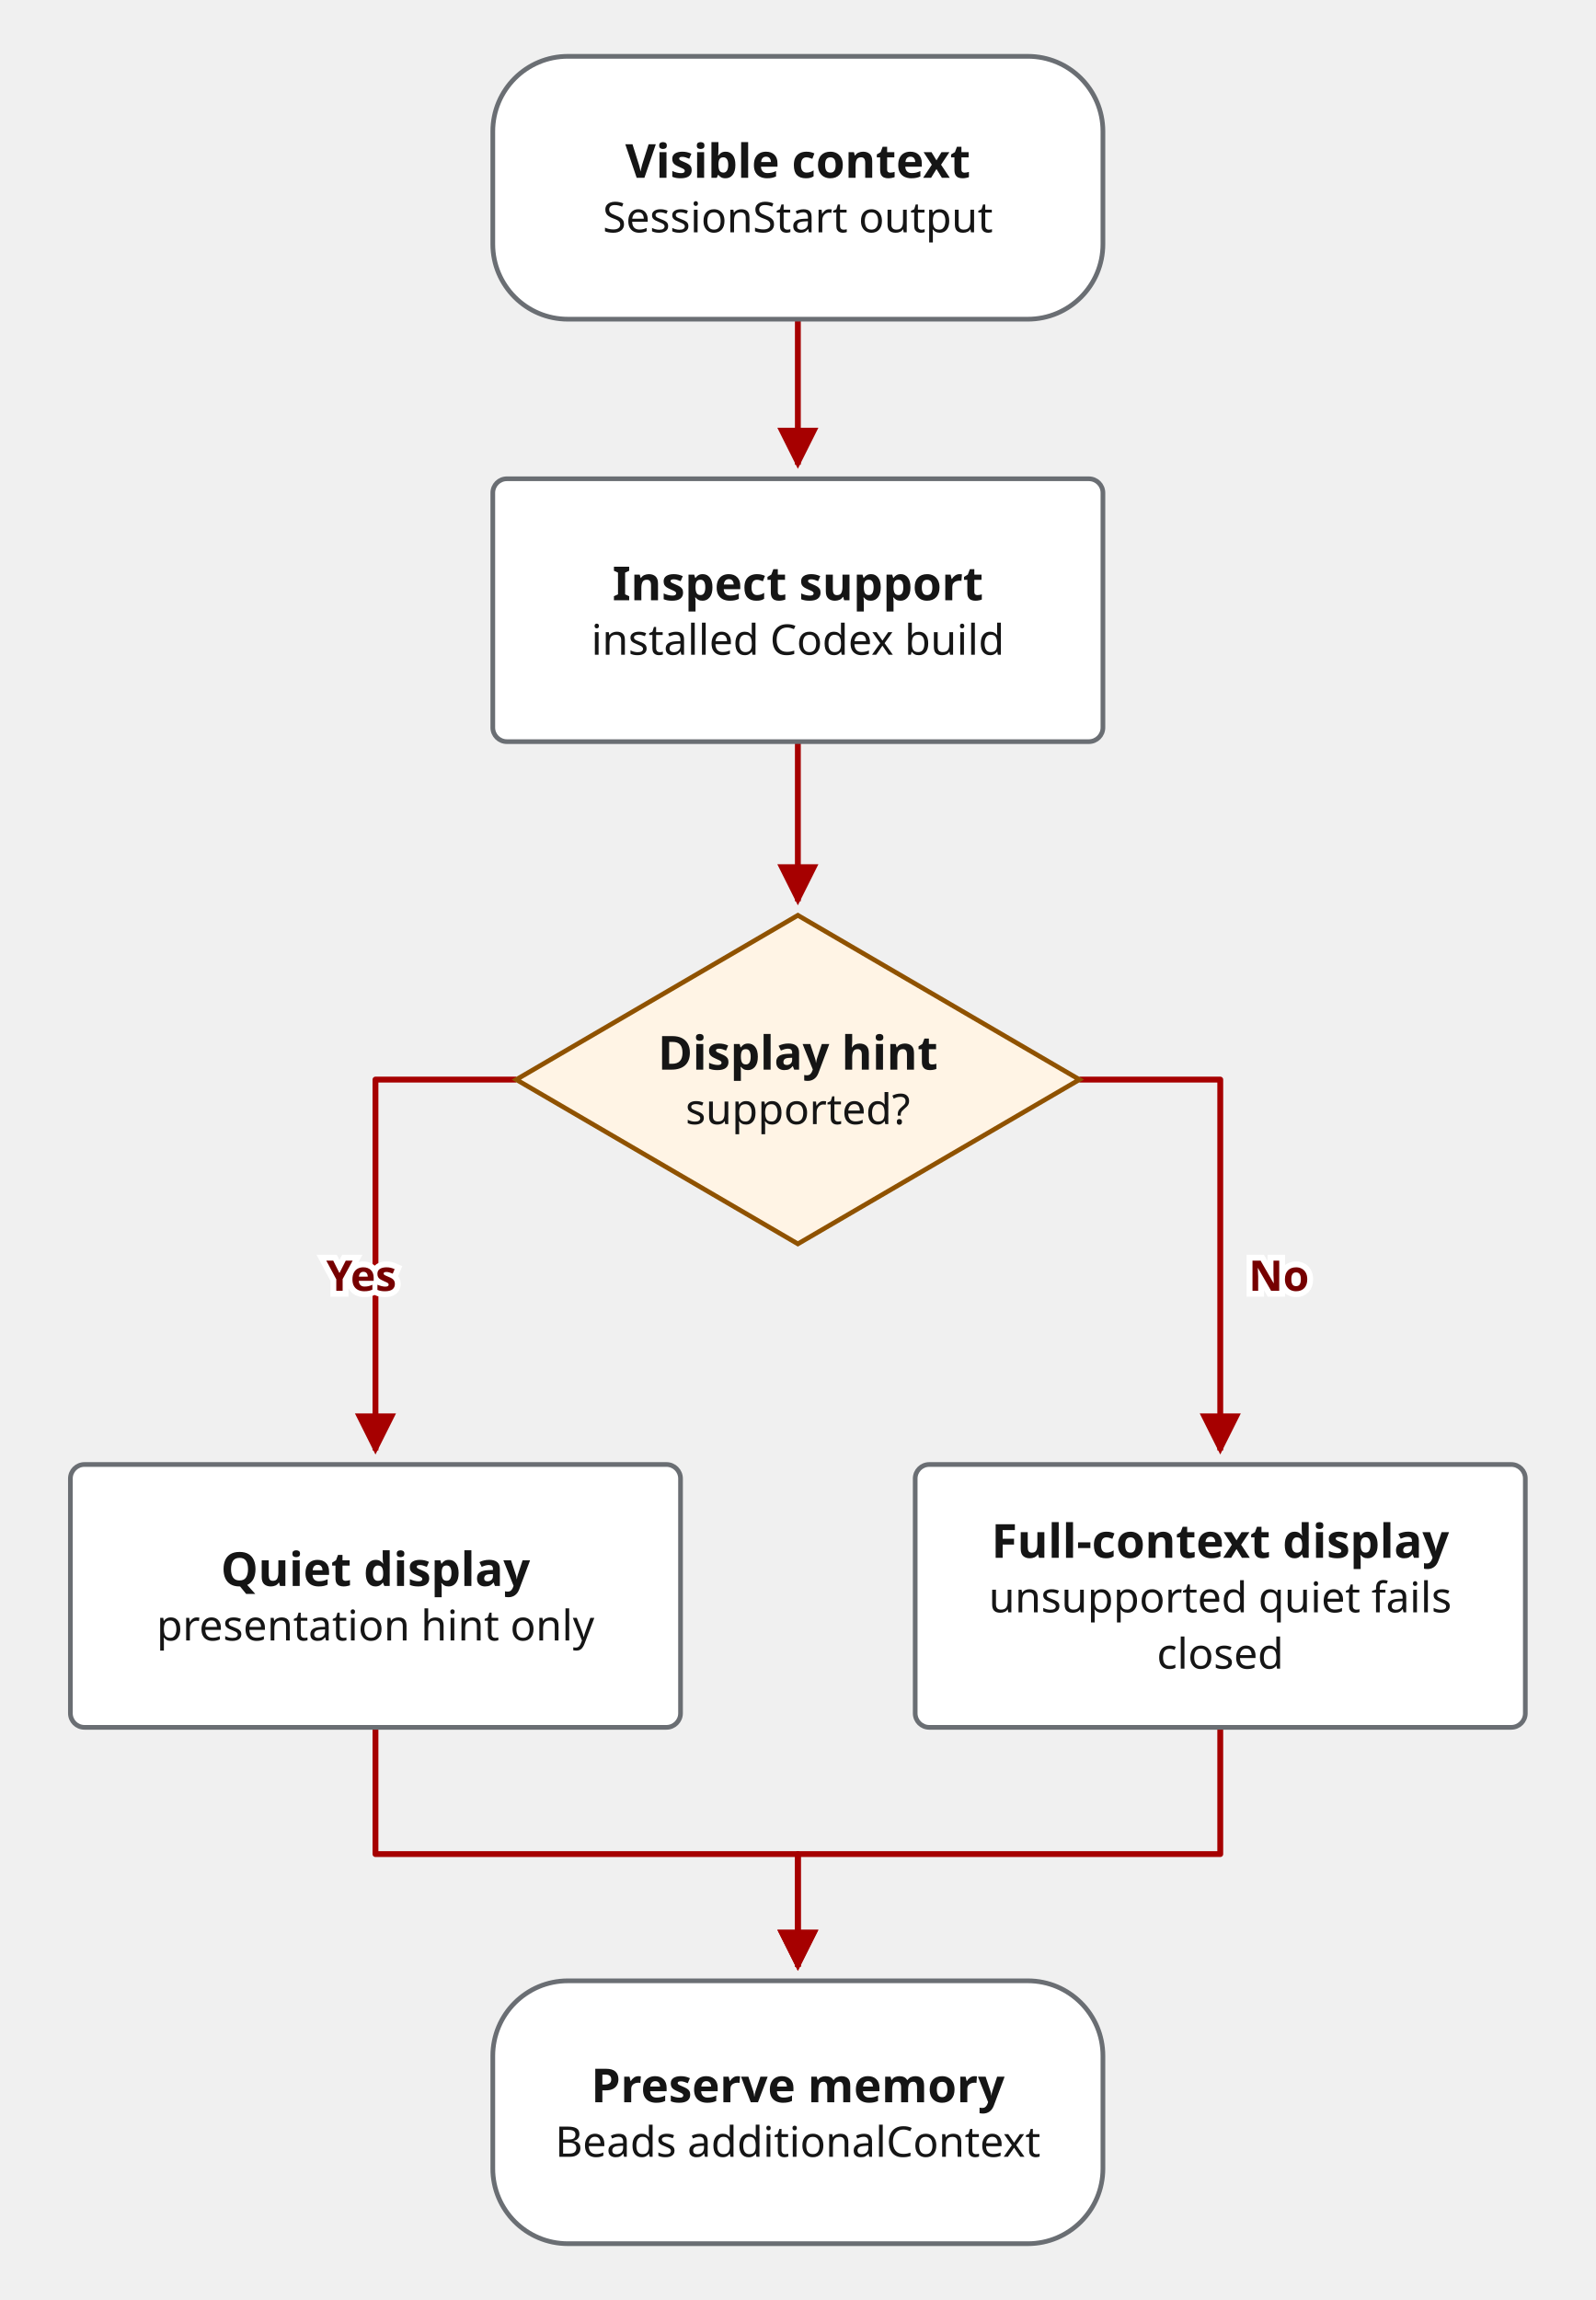
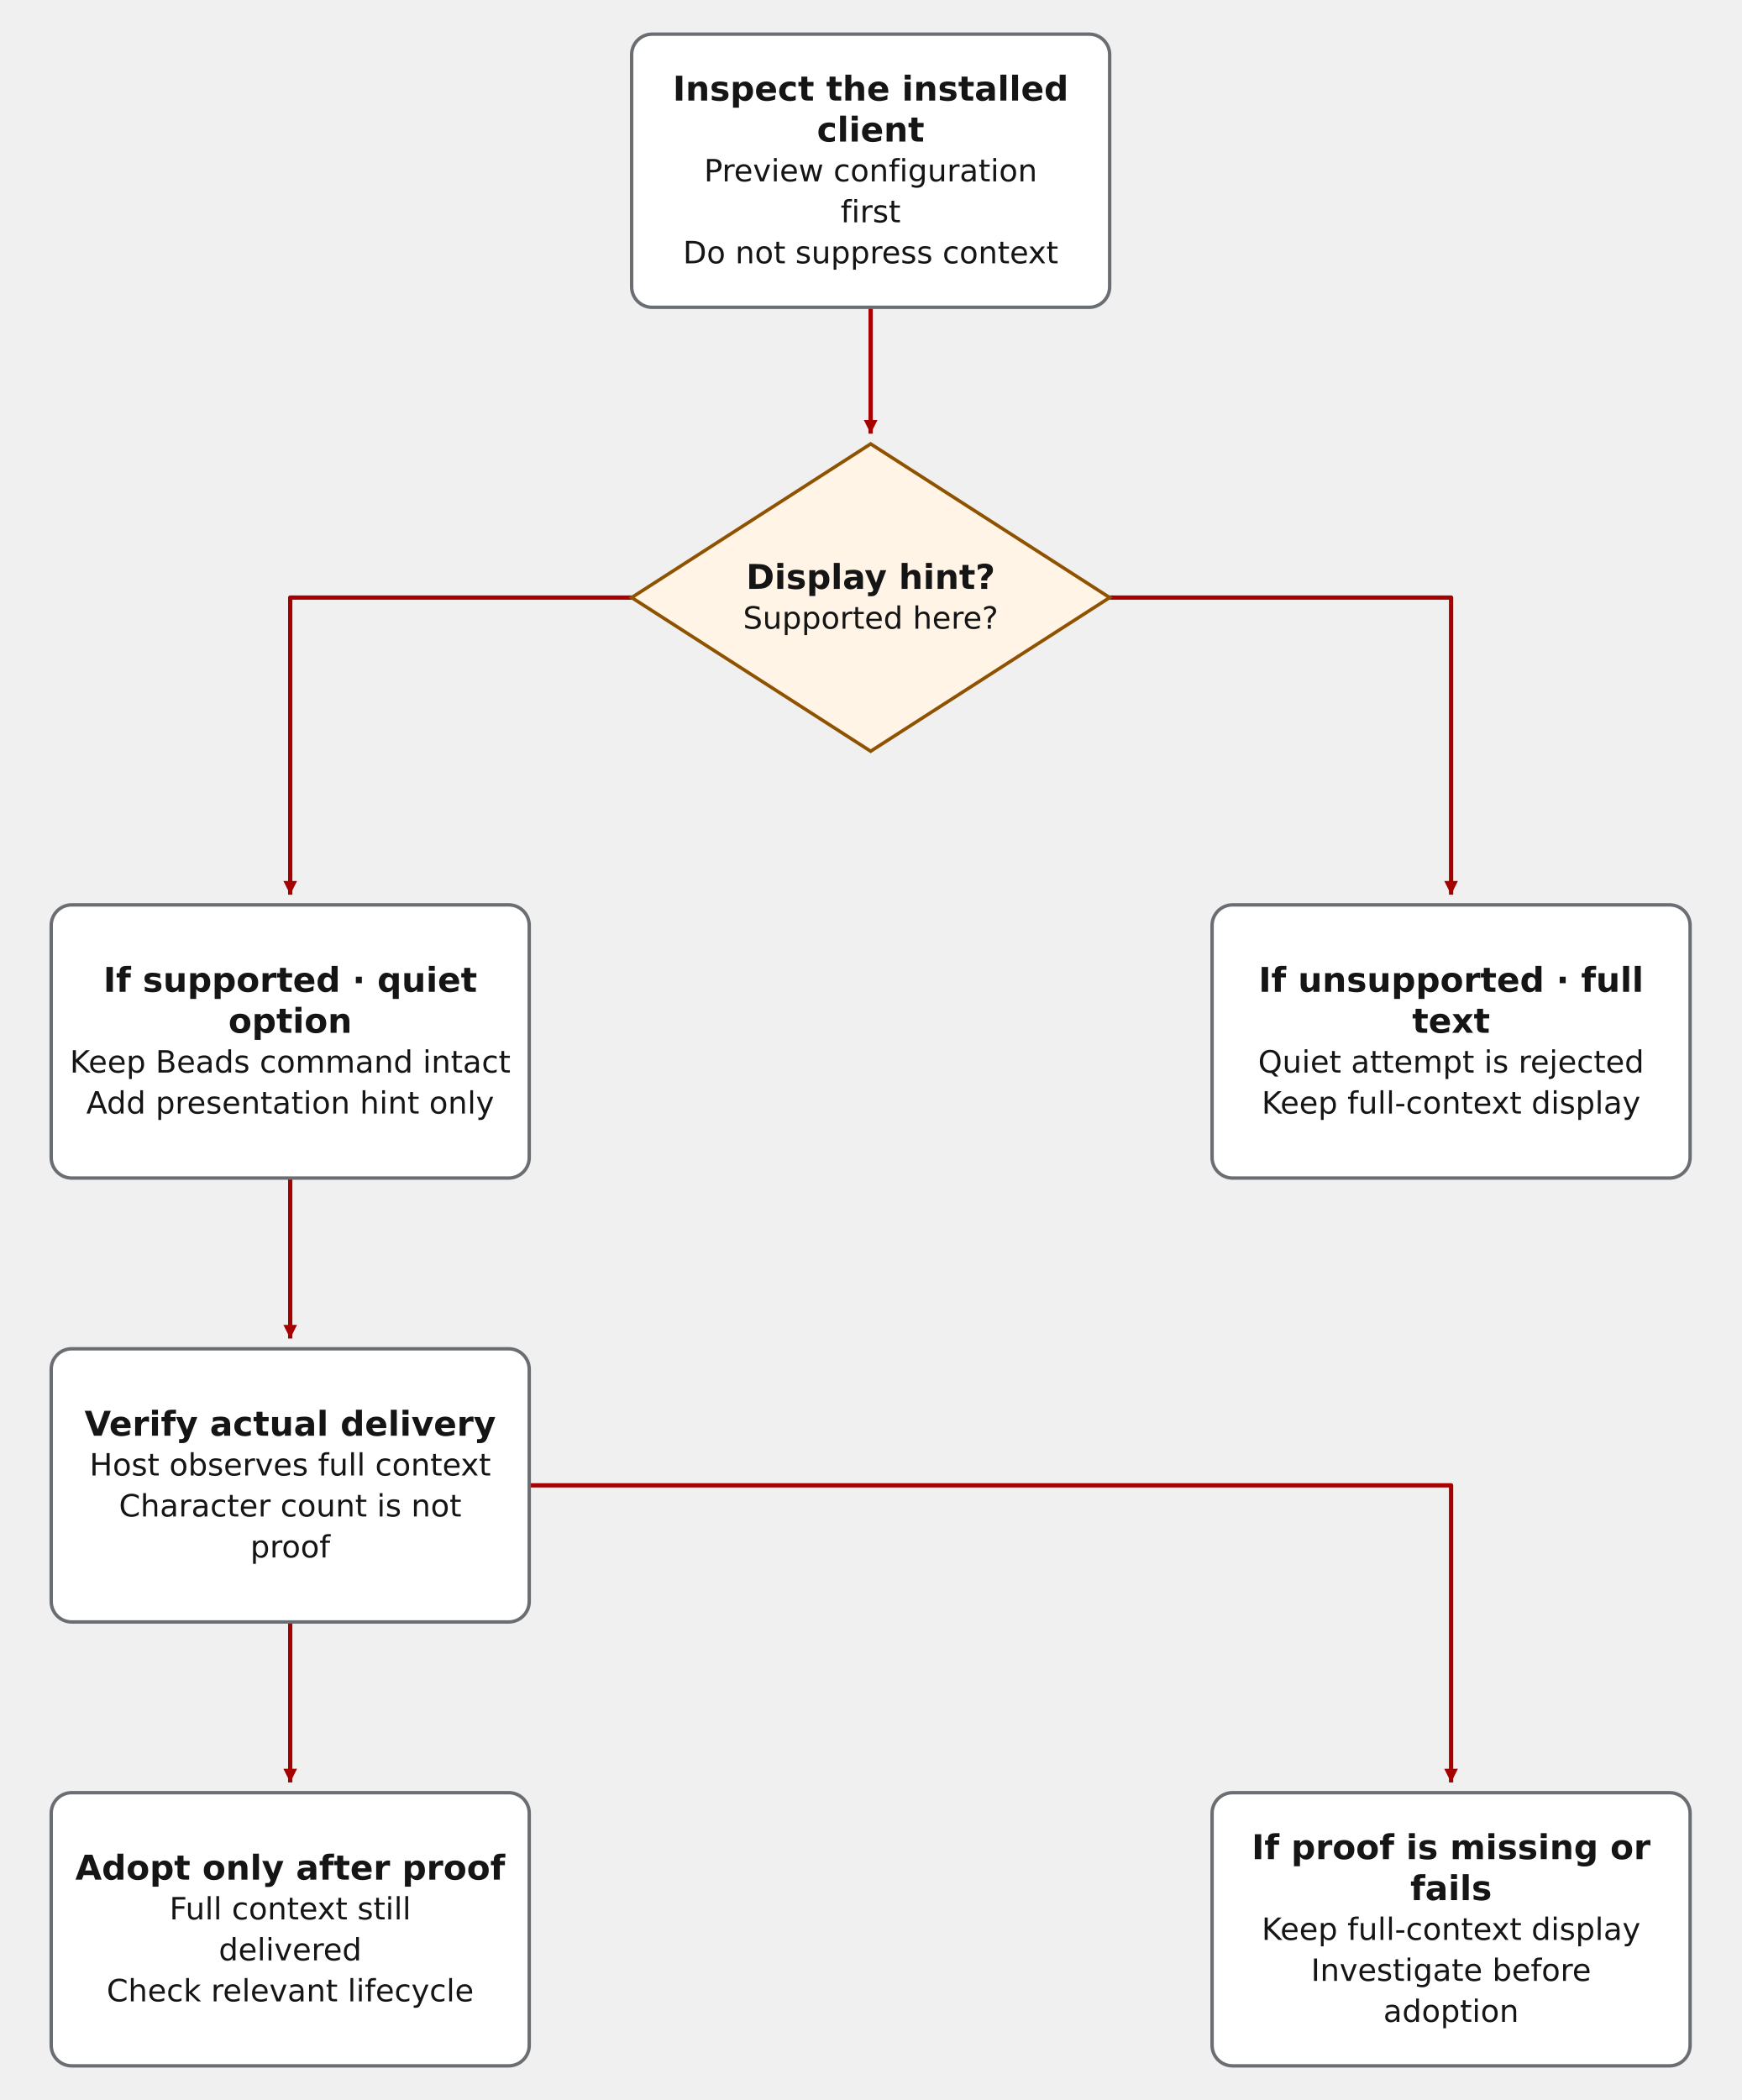
- <svg xmlns="http://www.w3.org/2000/svg" width="680" height="980" viewBox="0 0 680 980" role="img" aria-labelledby="title desc" font-family="system-ui, sans-serif" fill="#151515">
+ <svg xmlns="http://www.w3.org/2000/svg" width="1020" height="1230" viewBox="0 0 1020 1230" role="img" aria-labelledby="title desc" font-family="DejaVu Sans, sans-serif" fill="#151515">
+   <style id="diagram-theme">
+   /* Inherited color-scheme also follows an explicit page selection. */
+   @media (prefers-color-scheme: dark) {
+     [fill="#151515"] { fill: #edf2f9; }
+     [stroke="#151515"] { stroke: #edf2f9; }
+     [fill="#fff"] { fill: #1b2d44; }
+     [stroke="#fff"] { stroke: #111923; }
+     [fill="#6a6e73"] { fill: #8b9db4; }
+     [stroke="#6a6e73"] { stroke: #8b9db4; }
+     [fill="#fff4e5"] { fill: #332a1c; }
+     [stroke="#fff4e5"] { stroke: #332a1c; }
+     [fill="#8f5200"] { fill: #efb46f; }
+     [stroke="#8f5200"] { stroke: #efb46f; }
+     [fill="#a60000"] { fill: #ff8795; }
+     [stroke="#a60000"] { stroke: #ff8795; }
+     [fill="#760000"] { fill: #ffb1ba; }
+     [stroke="#760000"] { stroke: #ffb1ba; }
+   }
+ </style>
  <defs>
-     <marker id="arrow" viewBox="0 0 10 10" refX="9" refY="5" markerWidth="7" markerHeight="7" orient="auto-start-reverse">
-       <path d="M 0 0 L 10 5 L 0 10 z" fill="#a60000" />
+     <marker id="arrow" markerUnits="userSpaceOnUse" viewBox="0 0 8 8" refX="8" refY="4" markerWidth="8" markerHeight="8" orient="auto-start-reverse">
+       <path d="M 0 0 L 8 4 L 0 8 z" fill="#a60000" />
    </marker>
  </defs>
-   <path data-from="symptom" data-to="inspect" d="M 340,136 V 198" fill="none" stroke="#a60000" stroke-width="2.5" stroke-linejoin="round" marker-end="url(#arrow)" />
-   <path data-from="inspect" data-to="support" d="M 340,316 V 384" fill="none" stroke="#a60000" stroke-width="2.5" stroke-linejoin="round" marker-end="url(#arrow)" />
-   <path data-from="support" data-to="quiet" d="M 220,460 H 160 V 618" fill="none" stroke="#a60000" stroke-width="2.5" stroke-linejoin="round" marker-end="url(#arrow)" />
-   <text x="154" y="550" text-anchor="middle" font-size="18" font-weight="600" fill="#760000" stroke="#fff" stroke-width="5" paint-order="stroke">Yes</text>
-   <path data-from="support" data-to="full" d="M 460,460 H 520 V 618" fill="none" stroke="#a60000" stroke-width="2.5" stroke-linejoin="round" marker-end="url(#arrow)" />
-   <text x="545" y="550" text-anchor="middle" font-size="18" font-weight="600" fill="#760000" stroke="#fff" stroke-width="5" paint-order="stroke">No</text>
-   <path data-from="quiet" data-to="preserve" d="M 160,736 V 790 H 340 V 838" fill="none" stroke="#a60000" stroke-width="2.5" stroke-linejoin="round" marker-end="url(#arrow)" />
-   <path data-from="full" data-to="preserve" d="M 520,736 V 790 H 340 V 838" fill="none" stroke="#a60000" stroke-width="2.5" stroke-linejoin="round" marker-end="url(#arrow)" />
-   <g data-node="symptom" data-x="340" data-y="80" data-width="260" data-height="112">
-     <rect x="210.0" y="24.0" width="260" height="112" rx="32" fill="#fff" stroke="#6a6e73" stroke-width="2" />
-     <text x="340" y="68" text-anchor="middle" dominant-baseline="central" font-size="20" font-weight="600">Visible context</text>
-     <text x="340" y="92" text-anchor="middle" dominant-baseline="central" font-size="18" font-weight="400">SessionStart output</text>
+   <path data-from="inspect" data-to="support" d="M 510,180 V 254" fill="none" stroke="#a60000" stroke-width="2.5" stroke-linejoin="round" marker-end="url(#arrow)" />
+   <path data-from="support" data-to="quiet" d="M 370,350 H 170 V 524" fill="none" stroke="#a60000" stroke-width="2.5" stroke-linejoin="round" marker-end="url(#arrow)" />
+   <path data-from="support" data-to="full" d="M 650,350 H 850 V 524" fill="none" stroke="#a60000" stroke-width="2.5" stroke-linejoin="round" marker-end="url(#arrow)" />
+   <path data-from="quiet" data-to="delivery" d="M 170,690 V 784" fill="none" stroke="#a60000" stroke-width="2.5" stroke-linejoin="round" marker-end="url(#arrow)" />
+   <path data-from="delivery" data-to="adopt" d="M 170,950 V 1044" fill="none" stroke="#a60000" stroke-width="2.5" stroke-linejoin="round" marker-end="url(#arrow)" />
+   <path data-from="delivery" data-to="fallback" d="M 310,870 H 850 V 1044" fill="none" stroke="#a60000" stroke-width="2.5" stroke-linejoin="round" marker-end="url(#arrow)" />
+   <g data-node="inspect" data-x="510" data-y="100" data-width="280" data-height="160">
+     <rect x="370.0" y="20.0" width="280" height="160" rx="12" fill="#fff" stroke="#6a6e73" stroke-width="2" />
+     <text x="510" y="52" text-anchor="middle" dominant-baseline="central" font-size="20" font-weight="600">Inspect the installed</text>
+     <text x="510" y="76" text-anchor="middle" dominant-baseline="central" font-size="20" font-weight="600">client</text>
+     <text x="510" y="100" text-anchor="middle" dominant-baseline="central" font-size="18" font-weight="400">Preview configuration</text>
+     <text x="510" y="124" text-anchor="middle" dominant-baseline="central" font-size="18" font-weight="400">first</text>
+     <text x="510" y="148" text-anchor="middle" dominant-baseline="central" font-size="18" font-weight="400">Do not suppress context</text>
  </g>
-   <g data-node="inspect" data-x="340" data-y="260" data-width="260" data-height="112">
-     <rect x="210.0" y="204.0" width="260" height="112" rx="6" fill="#fff" stroke="#6a6e73" stroke-width="2" />
-     <text x="340" y="248" text-anchor="middle" dominant-baseline="central" font-size="20" font-weight="600">Inspect support</text>
-     <text x="340" y="272" text-anchor="middle" dominant-baseline="central" font-size="18" font-weight="400">installed Codex build</text>
+   <g data-node="support" data-x="510" data-y="350" data-width="280" data-height="180">
+     <polygon points="510,260.0 650.0,350 510,440.0 370.0,350" fill="#fff4e5" stroke="#8f5200" stroke-width="2" />
+     <text x="510" y="338" text-anchor="middle" dominant-baseline="central" font-size="20" font-weight="600">Display hint?</text>
+     <text x="510" y="362" text-anchor="middle" dominant-baseline="central" font-size="18" font-weight="400">Supported here?</text>
  </g>
-   <g data-node="support" data-x="340" data-y="460" data-width="240" data-height="140">
-     <polygon points="340,390.0 460.0,460 340,530.0 220.0,460" fill="#fff4e5" stroke="#8f5200" stroke-width="2" />
-     <text x="340" y="448" text-anchor="middle" dominant-baseline="central" font-size="20" font-weight="600">Display hint</text>
-     <text x="340" y="472" text-anchor="middle" dominant-baseline="central" font-size="18" font-weight="400">supported?</text>
+   <g data-node="quiet" data-x="170" data-y="610" data-width="280" data-height="160">
+     <rect x="30.0" y="530.0" width="280" height="160" rx="12" fill="#fff" stroke="#6a6e73" stroke-width="2" />
+     <text x="170" y="574" text-anchor="middle" dominant-baseline="central" font-size="20" font-weight="600">If supported · quiet</text>
+     <text x="170" y="598" text-anchor="middle" dominant-baseline="central" font-size="20" font-weight="600">option</text>
+     <text x="170" y="622" text-anchor="middle" dominant-baseline="central" font-size="18" font-weight="400">Keep Beads command intact</text>
+     <text x="170" y="646" text-anchor="middle" dominant-baseline="central" font-size="18" font-weight="400">Add presentation hint only</text>
  </g>
-   <g data-node="quiet" data-x="160" data-y="680" data-width="260" data-height="112">
-     <rect x="30.0" y="624.0" width="260" height="112" rx="6" fill="#fff" stroke="#6a6e73" stroke-width="2" />
-     <text x="160" y="668" text-anchor="middle" dominant-baseline="central" font-size="20" font-weight="600">Quiet display</text>
-     <text x="160" y="692" text-anchor="middle" dominant-baseline="central" font-size="18" font-weight="400">presentation hint only</text>
+   <g data-node="full" data-x="850" data-y="610" data-width="280" data-height="160">
+     <rect x="710.0" y="530.0" width="280" height="160" rx="12" fill="#fff" stroke="#6a6e73" stroke-width="2" />
+     <text x="850" y="574" text-anchor="middle" dominant-baseline="central" font-size="20" font-weight="600">If unsupported · full</text>
+     <text x="850" y="598" text-anchor="middle" dominant-baseline="central" font-size="20" font-weight="600">text</text>
+     <text x="850" y="622" text-anchor="middle" dominant-baseline="central" font-size="18" font-weight="400">Quiet attempt is rejected</text>
+     <text x="850" y="646" text-anchor="middle" dominant-baseline="central" font-size="18" font-weight="400">Keep full-context display</text>
  </g>
-   <g data-node="full" data-x="520" data-y="680" data-width="260" data-height="112">
-     <rect x="390.0" y="624.0" width="260" height="112" rx="6" fill="#fff" stroke="#6a6e73" stroke-width="2" />
-     <text x="520" y="656" text-anchor="middle" dominant-baseline="central" font-size="20" font-weight="600">Full-context display</text>
-     <text x="520" y="680" text-anchor="middle" dominant-baseline="central" font-size="18" font-weight="400">unsupported quiet fails</text>
-     <text x="520" y="704" text-anchor="middle" dominant-baseline="central" font-size="18" font-weight="400">closed</text>
+   <g data-node="delivery" data-x="170" data-y="870" data-width="280" data-height="160">
+     <rect x="30.0" y="790.0" width="280" height="160" rx="12" fill="#fff" stroke="#6a6e73" stroke-width="2" />
+     <text x="170" y="834" text-anchor="middle" dominant-baseline="central" font-size="20" font-weight="600">Verify actual delivery</text>
+     <text x="170" y="858" text-anchor="middle" dominant-baseline="central" font-size="18" font-weight="400">Host observes full context</text>
+     <text x="170" y="882" text-anchor="middle" dominant-baseline="central" font-size="18" font-weight="400">Character count is not</text>
+     <text x="170" y="906" text-anchor="middle" dominant-baseline="central" font-size="18" font-weight="400">proof</text>
  </g>
-   <g data-node="preserve" data-x="340" data-y="900" data-width="260" data-height="112">
-     <rect x="210.0" y="844.0" width="260" height="112" rx="32" fill="#fff" stroke="#6a6e73" stroke-width="2" />
-     <text x="340" y="888" text-anchor="middle" dominant-baseline="central" font-size="20" font-weight="600">Preserve memory</text>
-     <text x="340" y="912" text-anchor="middle" dominant-baseline="central" font-size="18" font-weight="400">Beads additionalContext</text>
+   <g data-node="adopt" data-x="170" data-y="1130" data-width="280" data-height="160">
+     <rect x="30.0" y="1050.0" width="280" height="160" rx="12" fill="#fff" stroke="#6a6e73" stroke-width="2" />
+     <text x="170" y="1094" text-anchor="middle" dominant-baseline="central" font-size="20" font-weight="600">Adopt only after proof</text>
+     <text x="170" y="1118" text-anchor="middle" dominant-baseline="central" font-size="18" font-weight="400">Full context still</text>
+     <text x="170" y="1142" text-anchor="middle" dominant-baseline="central" font-size="18" font-weight="400">delivered</text>
+     <text x="170" y="1166" text-anchor="middle" dominant-baseline="central" font-size="18" font-weight="400">Check relevant lifecycle</text>
+   </g>
+   <g data-node="fallback" data-x="850" data-y="1130" data-width="280" data-height="160">
+     <rect x="710.0" y="1050.0" width="280" height="160" rx="12" fill="#fff" stroke="#6a6e73" stroke-width="2" />
+     <text x="850" y="1082" text-anchor="middle" dominant-baseline="central" font-size="20" font-weight="600">If proof is missing or</text>
+     <text x="850" y="1106" text-anchor="middle" dominant-baseline="central" font-size="20" font-weight="600">fails</text>
+     <text x="850" y="1130" text-anchor="middle" dominant-baseline="central" font-size="18" font-weight="400">Keep full-context display</text>
+     <text x="850" y="1154" text-anchor="middle" dominant-baseline="central" font-size="18" font-weight="400">Investigate before</text>
+     <text x="850" y="1178" text-anchor="middle" dominant-baseline="central" font-size="18" font-weight="400">adoption</text>
  </g>
</svg>
